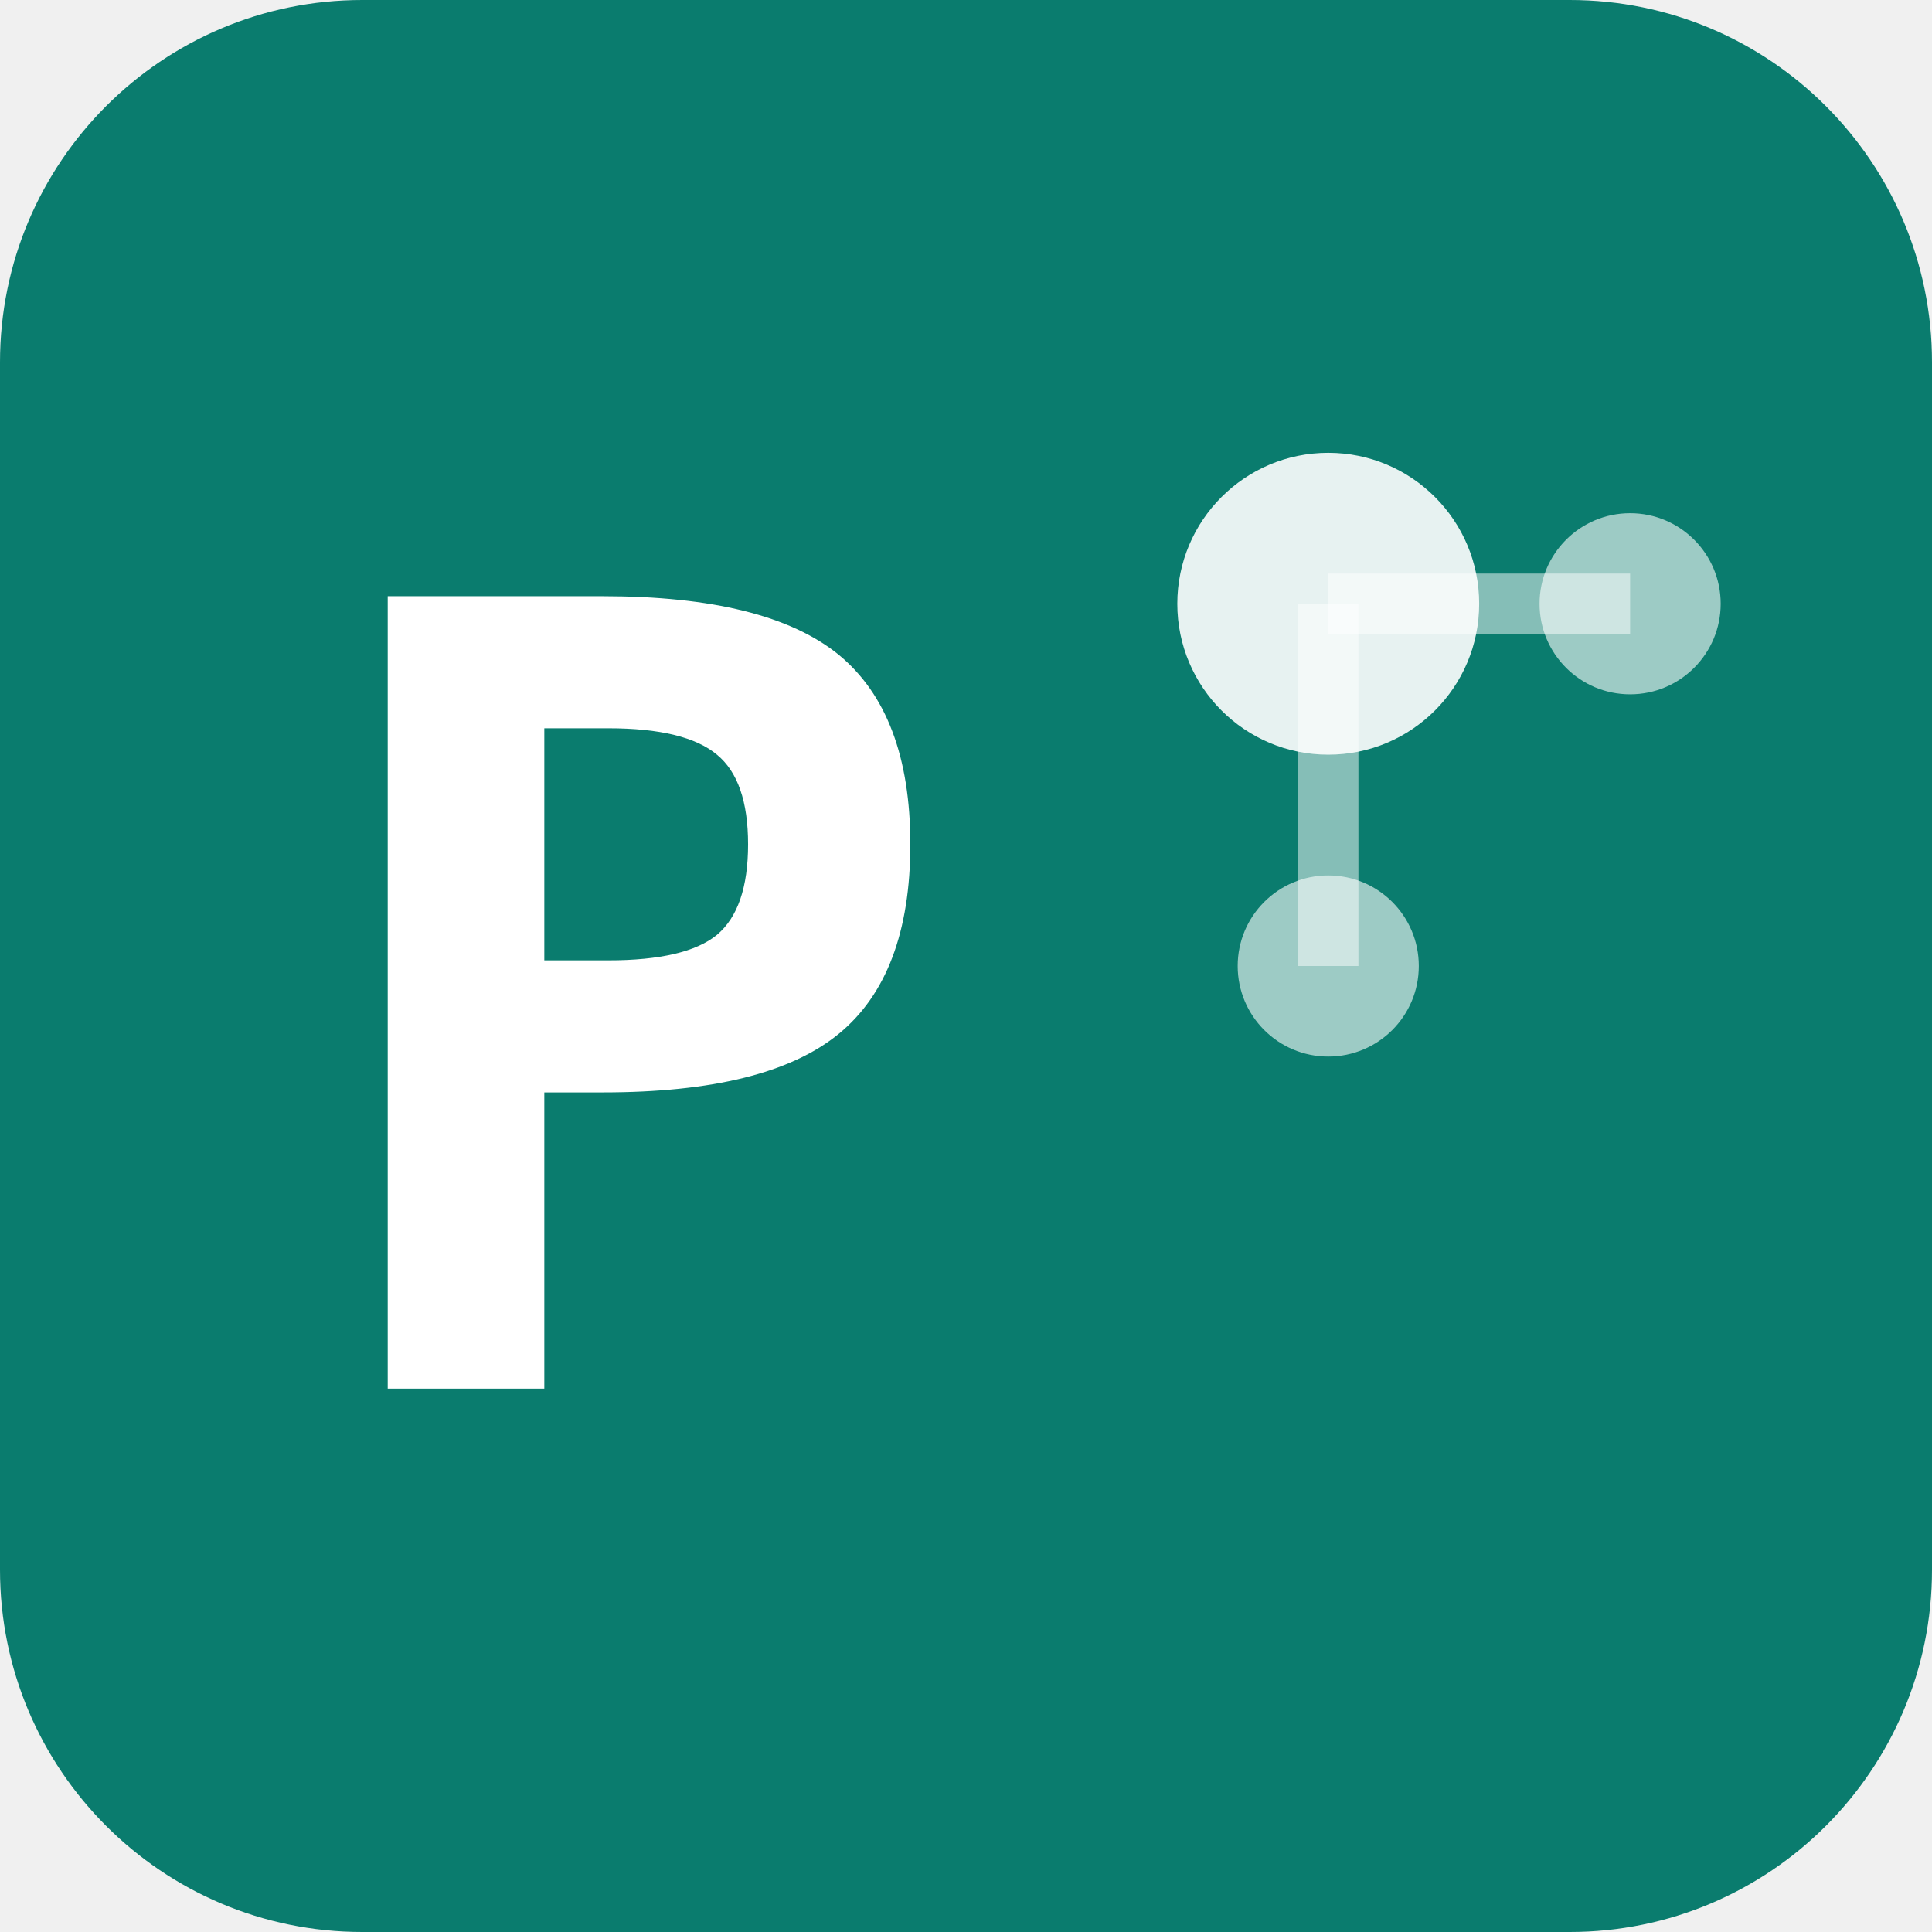
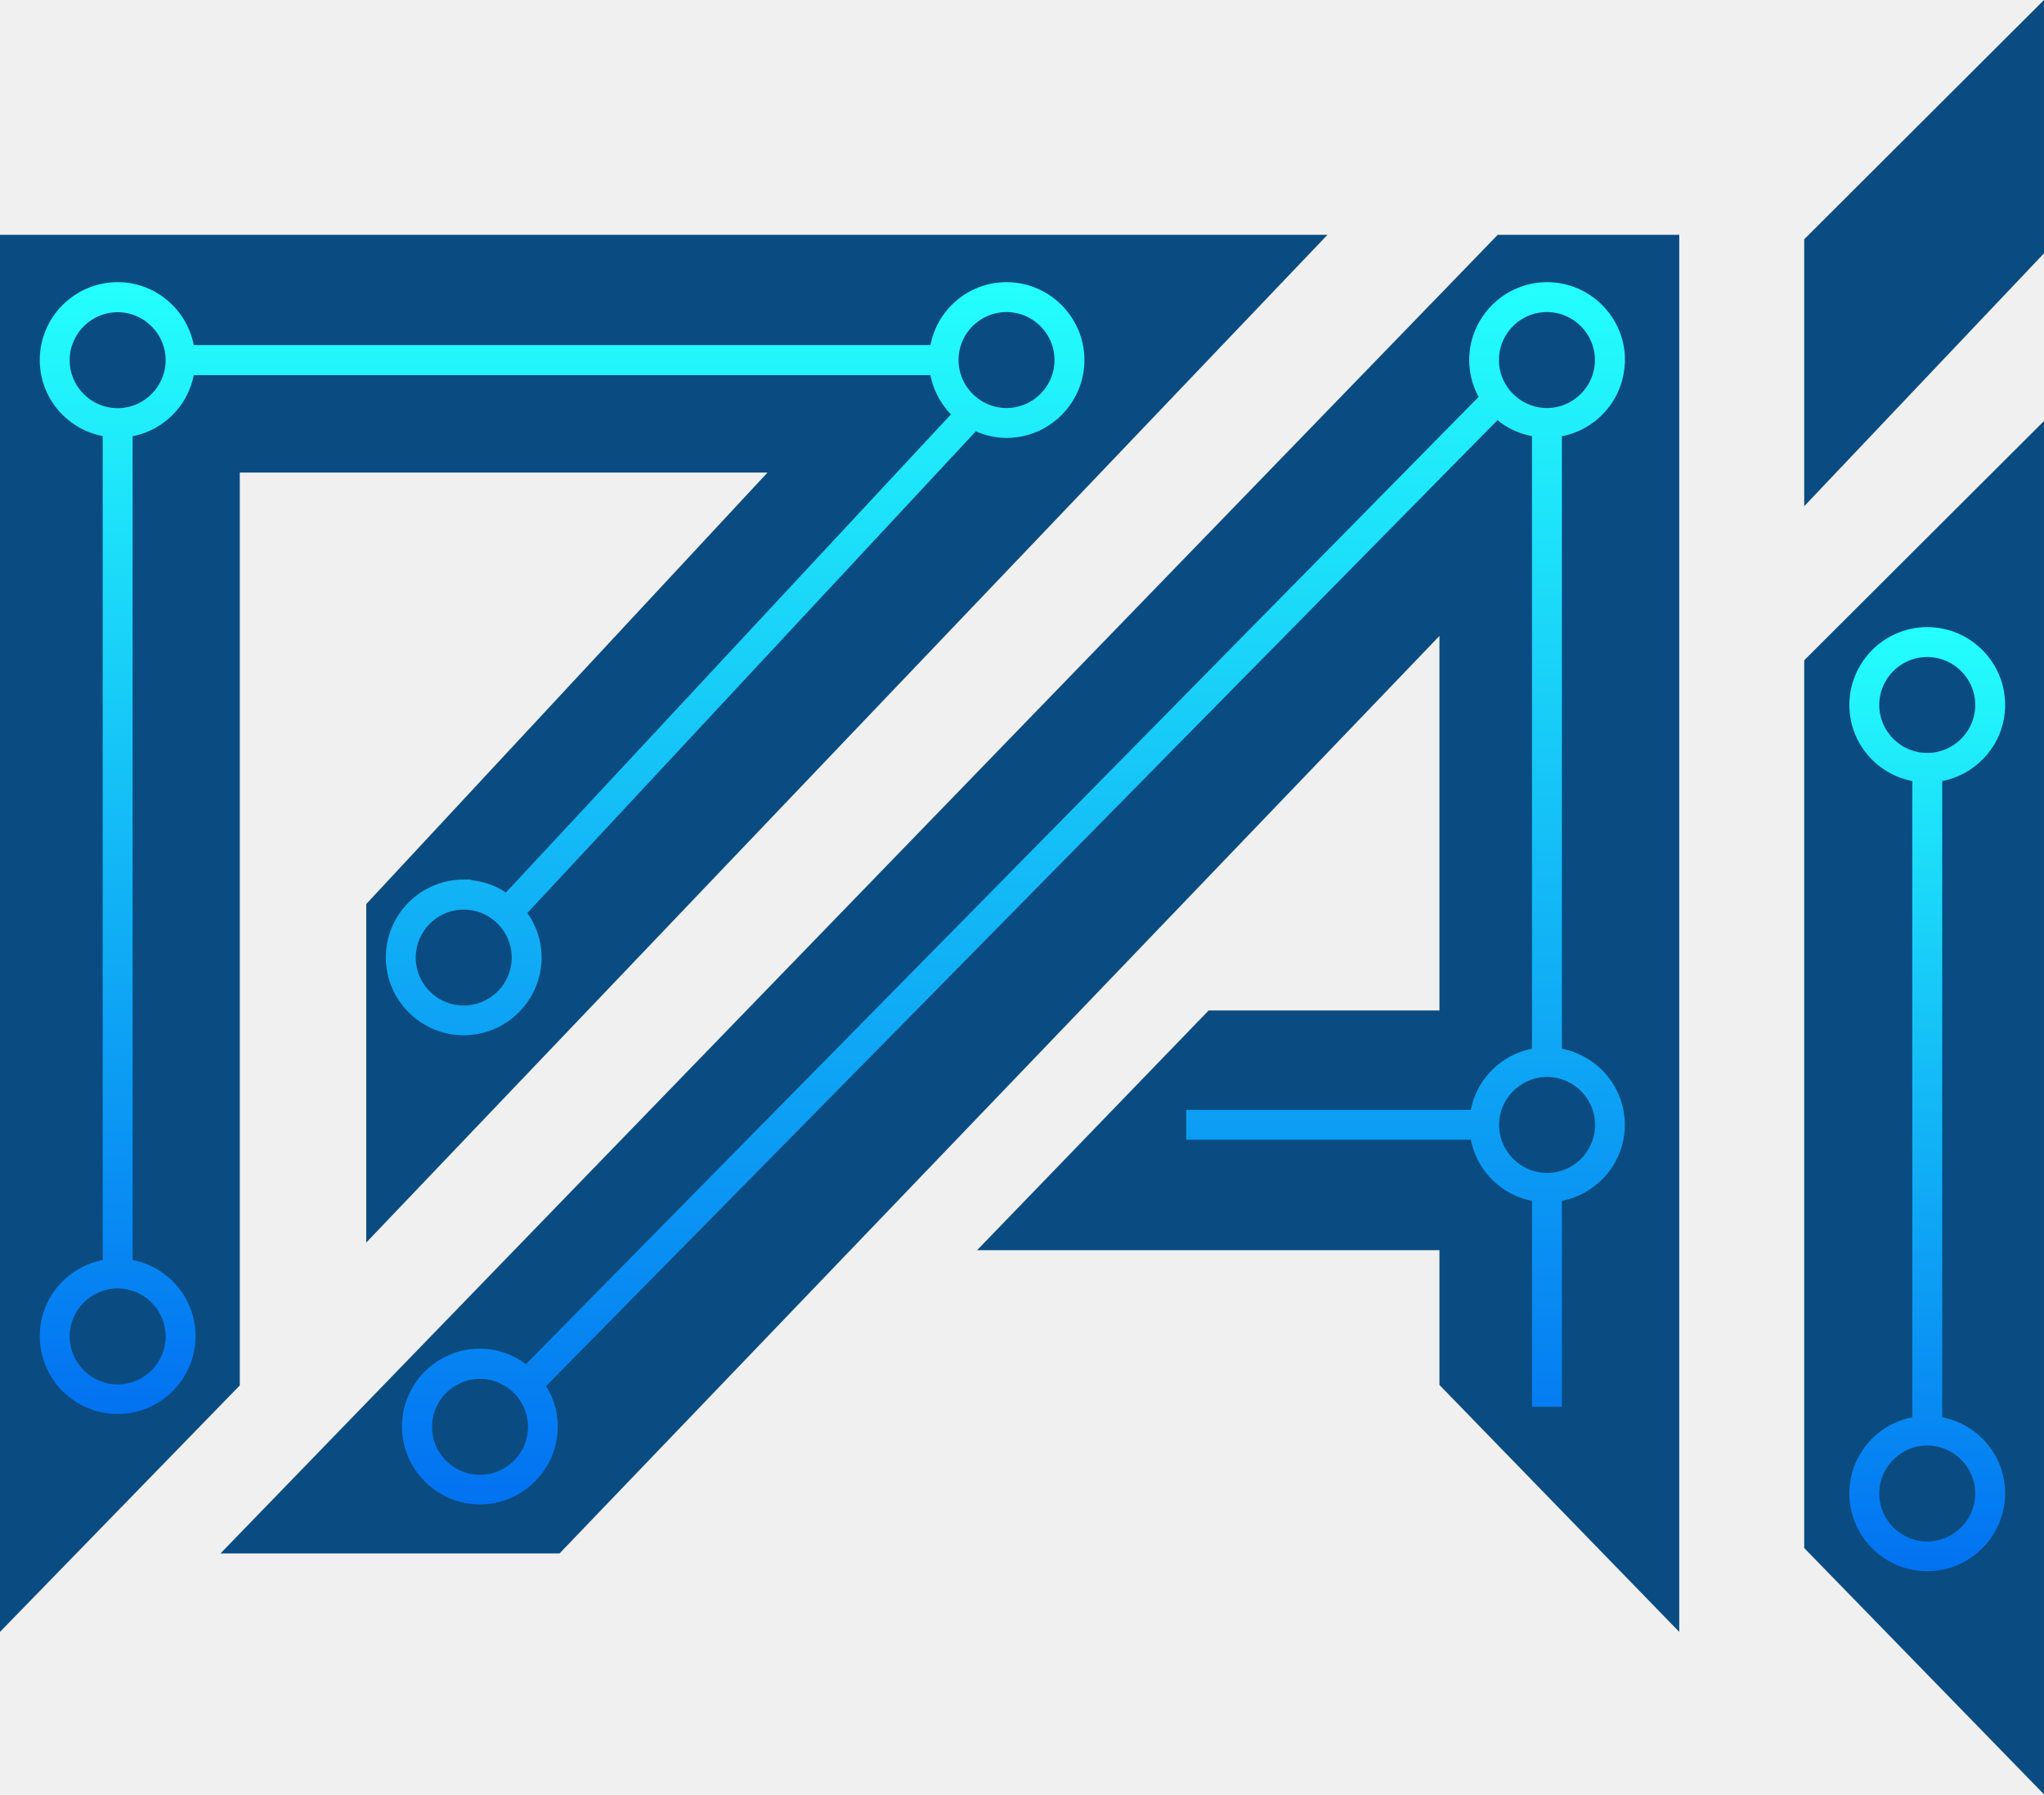
- <svg xmlns="http://www.w3.org/2000/svg" viewBox="0 0 32 32">
-   <rect width="32" height="32" rx="6" fill="#0a7c6e" />
-   <text x="5" y="23" font-family="monospace" font-size="18" font-weight="700" fill="white">P</text>
-   <circle cx="22" cy="10" r="2.5" fill="white" opacity="0.9" />
-   <circle cx="27" cy="10" r="1.5" fill="white" opacity="0.6" />
-   <circle cx="22" cy="16" r="1.5" fill="white" opacity="0.6" />
-   <line x1="22" y1="10" x2="27" y2="10" stroke="white" stroke-width="1" opacity="0.5" />
-   <line x1="22" y1="10" x2="22" y2="16" stroke="white" stroke-width="1" opacity="0.5" />
+ <svg xmlns="http://www.w3.org/2000/svg" xmlns:xlink="http://www.w3.org/1999/xlink" id="Layer_2" data-name="Layer 2" viewBox="0 0 136.73 120.06">
+   <defs>
+     <style>
+       .cls-1 {
+         fill: #0a4c81;
+       }
+ 
+       .cls-2 {
+         fill: url(#linear-gradient);
+         stroke: url(#linear-gradient-2);
+       }
+ 
+       .cls-2, .cls-3, .cls-4 {
+         stroke-miterlimit: 10;
+       }
+ 
+       .cls-3 {
+         fill: url(#linear-gradient-3);
+         stroke: url(#linear-gradient-4);
+       }
+ 
+       .cls-4 {
+         fill: url(#linear-gradient-5);
+         stroke: url(#linear-gradient-6);
+       }
+     </style>
+     <linearGradient id="linear-gradient" x1="37.6" y1="19.38" x2="37.6" y2="94.13" gradientUnits="userSpaceOnUse">
+       <stop offset="0" stop-color="#24fffc" />
+       <stop offset="1" stop-color="#0272f1" />
+     </linearGradient>
+     <linearGradient id="linear-gradient-2" x1="37.6" y1="18.88" x2="37.6" y2="94.63" gradientUnits="userSpaceOnUse">
+       <stop offset="0" stop-color="#24fffc" />
+       <stop offset="1" stop-color="#0272f1" />
+     </linearGradient>
+     <linearGradient id="linear-gradient-3" x1="67.8" x2="67.8" y2="100.18" xlink:href="#linear-gradient" />
+     <linearGradient id="linear-gradient-4" x1="67.8" x2="67.8" y2="100.68" xlink:href="#linear-gradient-2" />
+     <linearGradient id="linear-gradient-5" x1="128.92" y1="42.45" x2="128.92" y2="104.64" xlink:href="#linear-gradient" />
+     <linearGradient id="linear-gradient-6" x1="128.92" y1="41.95" x2="128.92" y2="105.14" xlink:href="#linear-gradient-2" />
+   </defs>
+   <g id="Layer_2-2" data-name="Layer 2">
+     <g>
+       <g>
+         <polygon class="cls-1" points="120.69 103.58 136.73 120.06 136.73 28.17 120.69 44.18 120.69 103.58" />
+         <polygon class="cls-1" points="120.69 16.01 120.69 33.87 136.73 16.95 136.73 0 120.69 16.01" />
+         <polygon class="cls-1" points="100.19 15.71 96.29 19.74 14.75 103.94 37.43 103.94 96.29 42.55 96.29 67.61 80.85 67.61 65.36 83.65 96.29 83.65 96.29 92.67 112.33 109.19 112.33 15.71 109.27 15.71 100.19 15.71" />
+         <polygon class="cls-1" points="16.04 31.62 51.34 31.62 24.5 60.49 24.5 83.14 88.8 15.71 0 15.71 0 109.19 16.04 92.7 16.04 31.62" />
+       </g>
+       <g>
+         <path class="cls-2" d="M31.02,59.35c-2.6,0-4.71,2.12-4.71,4.71s2.12,4.71,4.71,4.71,4.71-2.12,4.71-4.71c0-1.15-.43-2.19-1.11-3l30.54-32.81c.65.34,1.38.55,2.17.55,2.6,0,4.71-2.12,4.71-4.71s-2.12-4.71-4.71-4.71c-2.43,0-4.41,1.85-4.66,4.21H12.53c-.25-2.36-2.24-4.21-4.66-4.21-2.6,0-4.71,2.12-4.71,4.71,0,2.43,1.85,4.41,4.21,4.66v55.99c-2.36.25-4.21,2.24-4.21,4.66,0,2.6,2.12,4.71,4.71,4.71s4.71-2.12,4.71-4.71c0-2.43-1.85-4.41-4.21-4.66V28.76c2.2-.24,3.93-1.97,4.16-4.16h50.14c.13,1.24.74,2.33,1.65,3.1l-30.41,32.68c-.8-.63-1.79-1.01-2.89-1.01ZM11.58,89.42c0,2.05-1.67,3.71-3.71,3.71s-3.71-1.67-3.71-3.71,1.67-3.71,3.71-3.71,3.71,1.67,3.71,3.71ZM7.87,27.81c-2.05,0-3.71-1.67-3.71-3.71s1.67-3.71,3.71-3.71,3.71,1.67,3.71,3.71-1.67,3.71-3.71,3.71ZM63.62,24.09c0-2.05,1.67-3.71,3.71-3.71s3.71,1.67,3.71,3.71-1.67,3.71-3.71,3.71-3.71-1.67-3.71-3.71ZM31.02,67.78c-2.05,0-3.71-1.67-3.71-3.71s1.67-3.71,3.71-3.71,3.71,1.67,3.71,3.71-1.67,3.71-3.71,3.71Z" />
+         <path class="cls-3" d="M108.2,24.09c0-2.6-2.12-4.71-4.71-4.71s-4.71,2.12-4.71,4.71c0,.94.28,1.81.76,2.54L35.22,91.95c-.83-.74-1.92-1.21-3.12-1.21-2.6,0-4.71,2.12-4.71,4.71s2.12,4.71,4.71,4.71,4.71-2.12,4.71-4.71c0-1.04-.35-1.99-.92-2.77L100.15,27.42c.74.74,1.74,1.22,2.83,1.33v41.85c-2.2.24-3.93,1.97-4.16,4.16h-18.97v1h18.97c.24,2.2,1.97,3.93,4.16,4.16v13.7h1v-13.7c2.36-.25,4.21-2.24,4.21-4.66s-1.85-4.41-4.21-4.66V28.76c2.36-.25,4.21-2.24,4.21-4.66ZM32.11,99.18c-2.05,0-3.71-1.67-3.71-3.71s1.67-3.71,3.71-3.71,3.71,1.67,3.71,3.71-1.67,3.71-3.71,3.71ZM99.77,24.09c0-2.05,1.67-3.71,3.71-3.71s3.71,1.67,3.71,3.71-1.67,3.71-3.71,3.71-3.71-1.67-3.71-3.71ZM107.2,75.27c0,2.05-1.67,3.71-3.71,3.71s-3.71-1.67-3.71-3.71,1.67-3.71,3.71-3.71,3.71,1.67,3.71,3.71Z" />
+         <path class="cls-4" d="M129.42,95.26v-43.43c2.36-.25,4.21-2.24,4.21-4.66,0-2.6-2.12-4.71-4.71-4.71s-4.71,2.12-4.71,4.71c0,2.43,1.85,4.41,4.21,4.66v43.43c-2.36.25-4.21,2.24-4.21,4.66,0,2.6,2.12,4.71,4.71,4.71s4.71-2.12,4.71-4.71c0-2.43-1.85-4.41-4.21-4.66ZM125.21,47.17c0-2.05,1.67-3.71,3.71-3.71s3.71,1.67,3.71,3.71-1.67,3.71-3.71,3.71-3.71-1.67-3.71-3.71ZM128.92,103.64c-2.05,0-3.71-1.67-3.71-3.71s1.67-3.71,3.71-3.71,3.71,1.67,3.71,3.71-1.67,3.71-3.71,3.71Z" />
+       </g>
+     </g>
+   </g>
</svg>
